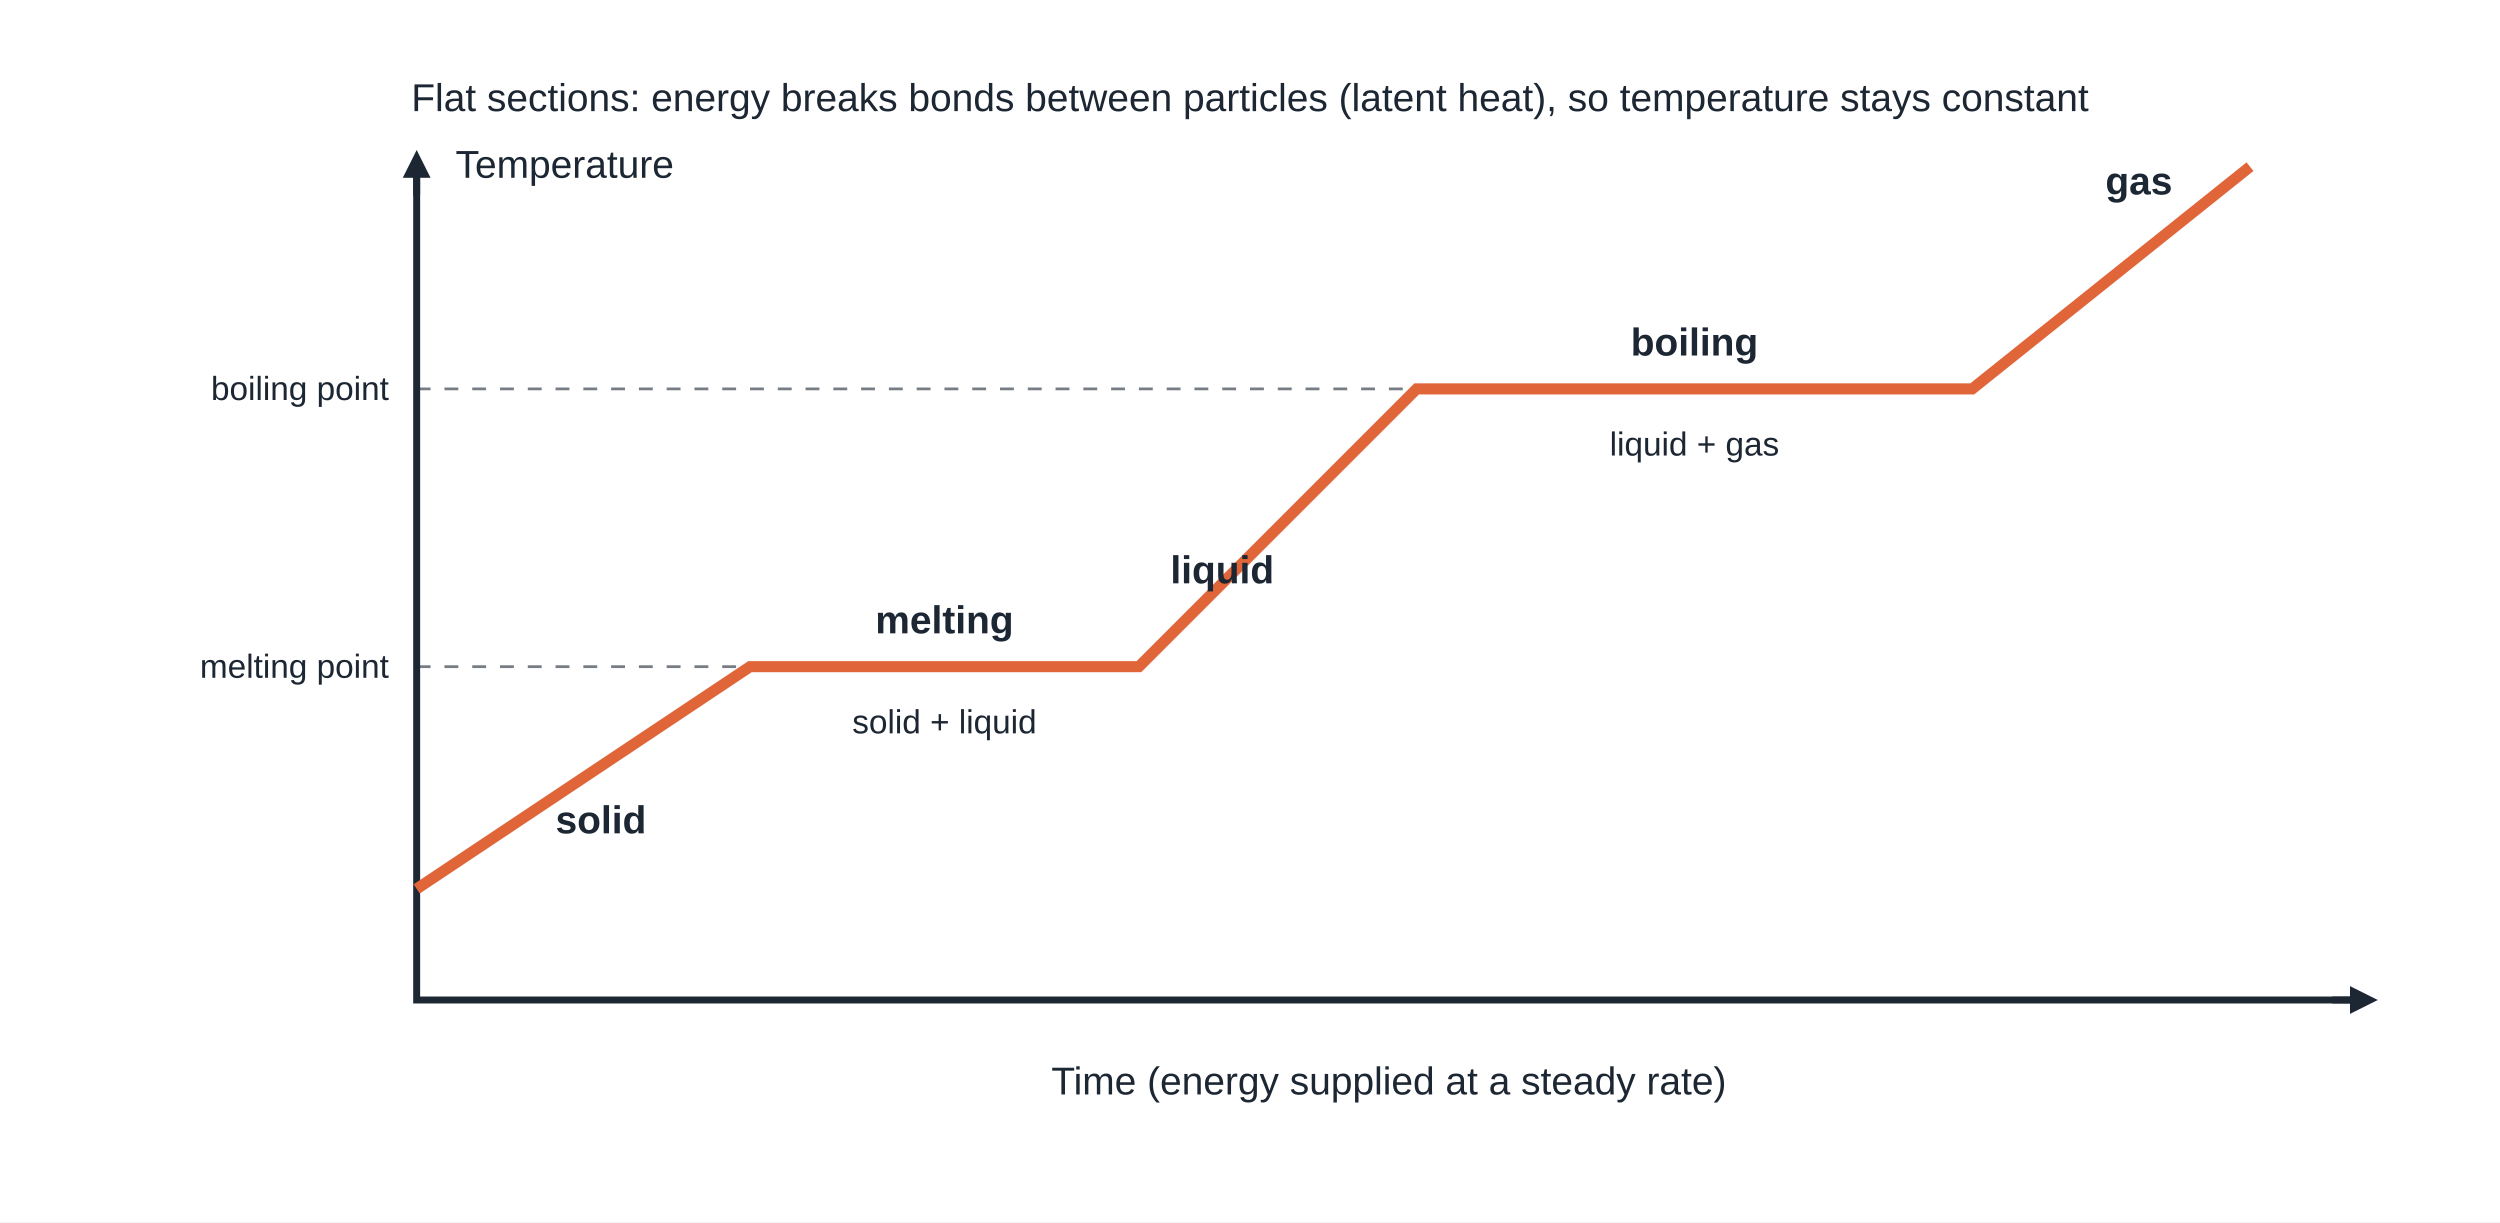
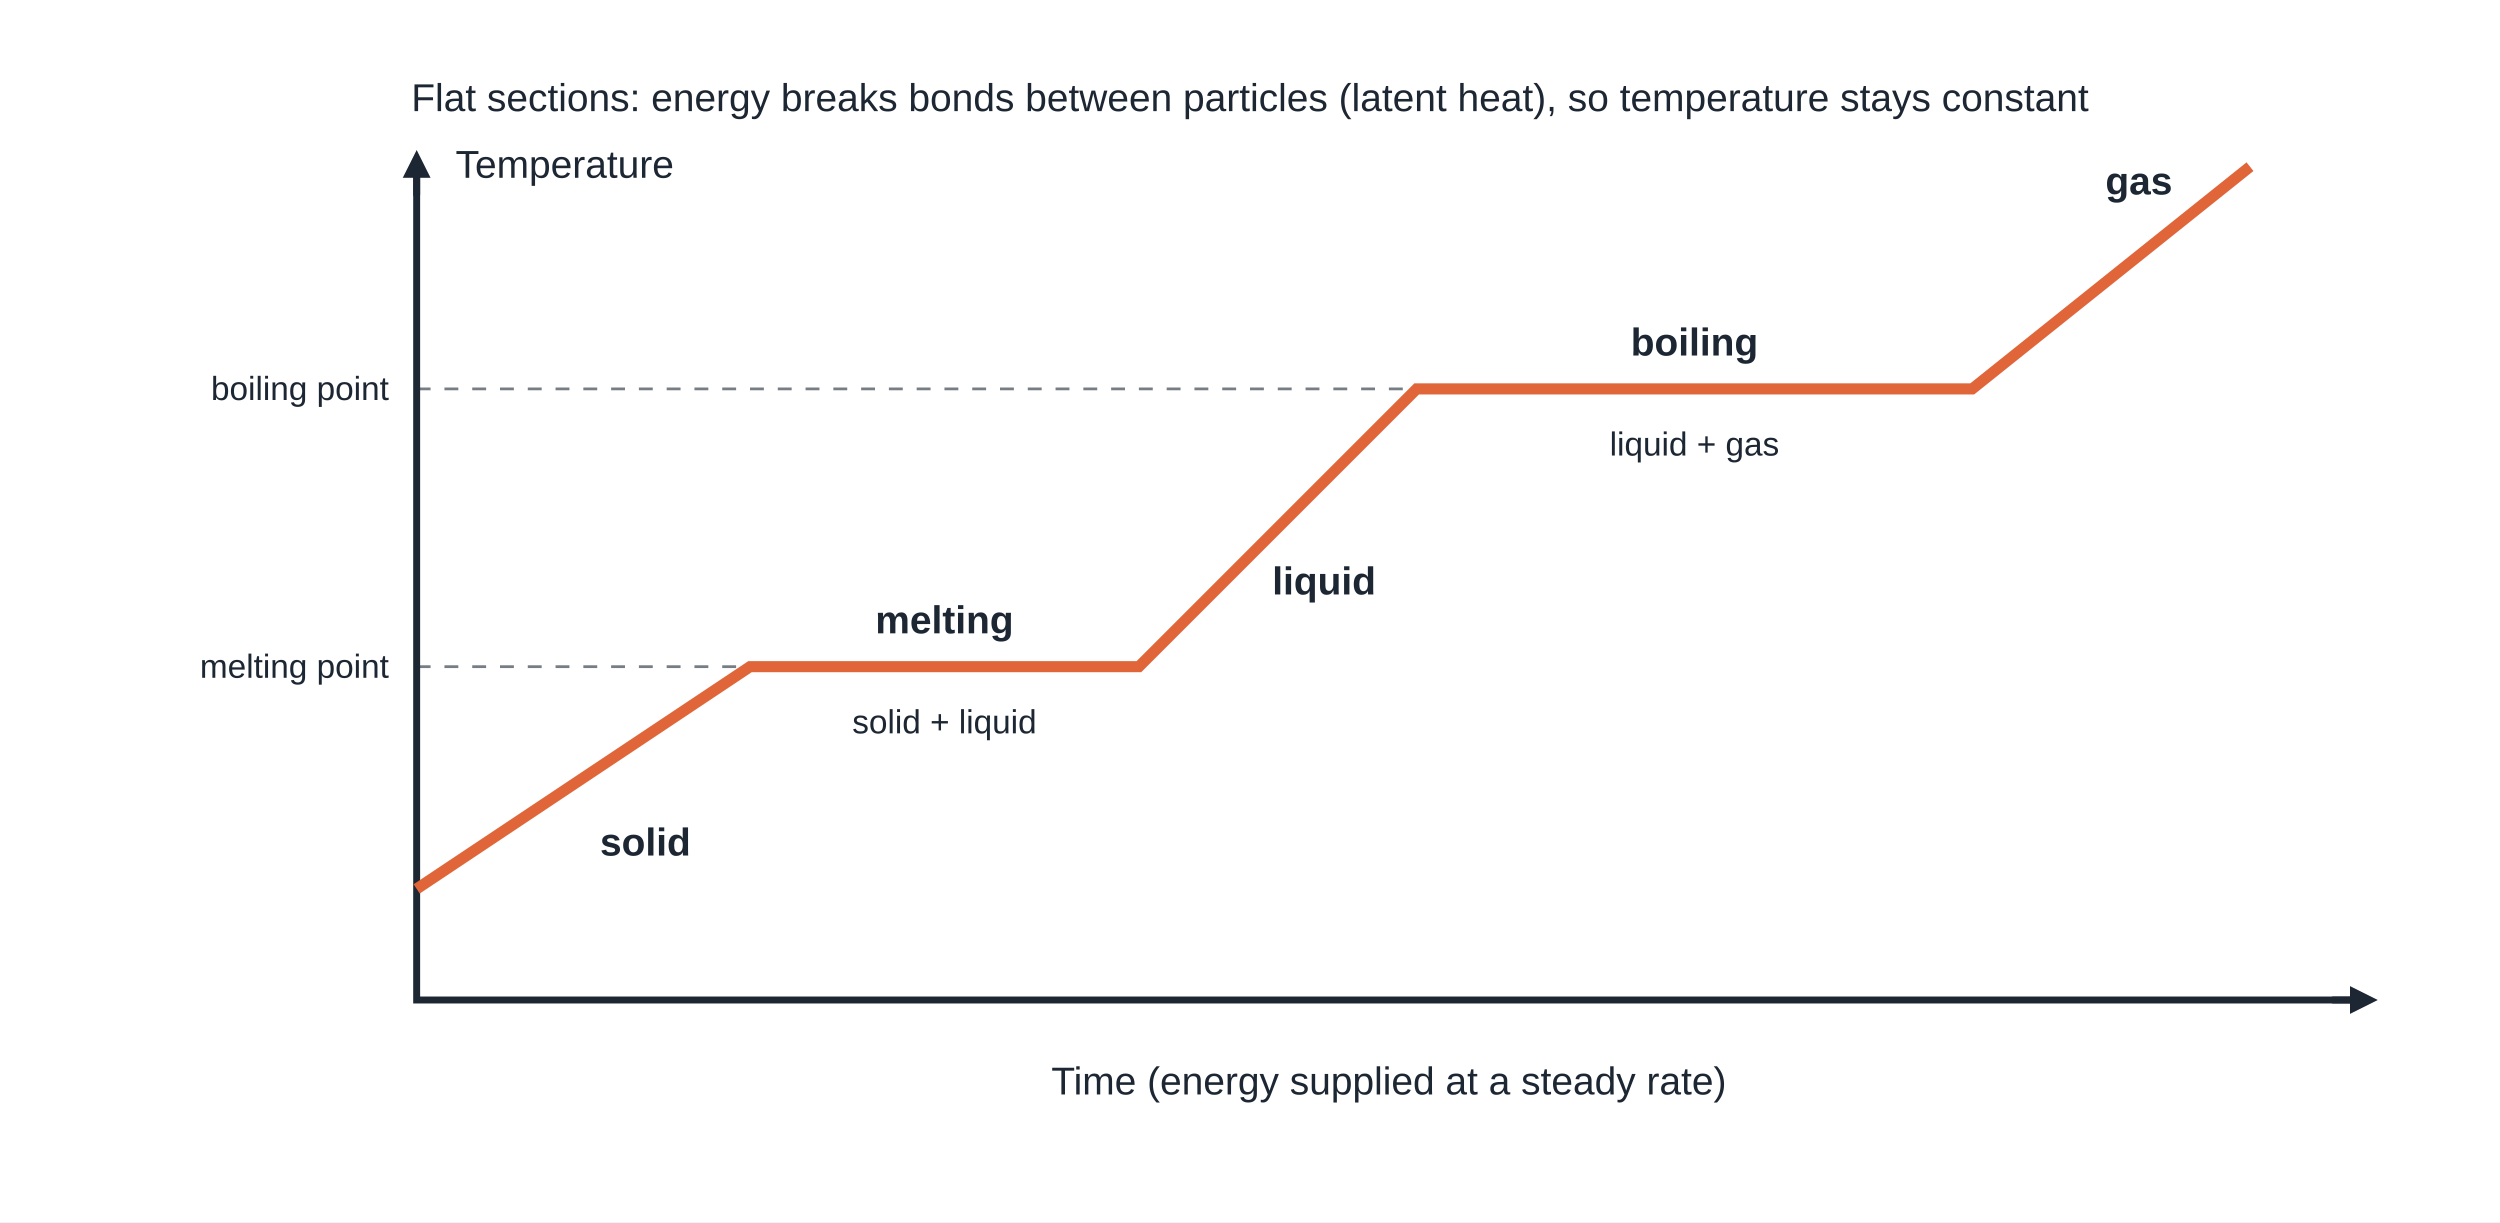
<svg xmlns="http://www.w3.org/2000/svg" viewBox="0 0 900 440" role="img" aria-label="Heating curve showing melting and boiling at constant temperature" width="900" height="440" font-family="Arial, Helvetica, sans-serif" color="#1d2733">
  <rect x="0" y="0" width="900" height="440" fill="#ffffff" />
  <defs />
  <path d="M150 60V360H850" stroke="#1d2733" stroke-width="2.5" fill="none" />
  <path d="M150.0 70.0L150.0 64.0" stroke="#1d2733" stroke-width="2.5" fill="none" stroke-linecap="round" />
  <path d="M150.0 54.0L155.0 64.0L145.0 64.0Z" fill="#1d2733" />
  <path d="M840.0 360.0L846.0 360.0" stroke="#1d2733" stroke-width="2.5" fill="none" stroke-linecap="round" />
  <path d="M856.0 360.0L846.0 365.0L846.0 355.0Z" fill="#1d2733" />
  <text x="500.0" y="394.0" font-size="14" text-anchor="middle" class="sf-lab" fill="#1d2733">Time (energy supplied at a steady rate)</text>
  <text x="164.0" y="64.0" font-size="14" text-anchor="start" class="sf-lab" fill="#1d2733">Temperature</text>
  <path d="M150 320L270 240L410 240L510 140L710 140L810 60" stroke="#e0663a" stroke-width="4" fill="none" />
  <path d="M150 240H270M150 140H510" stroke="#1d2733" stroke-dasharray="5 5" opacity=".6" />
  <text x="140.0" y="244.0" font-size="12" text-anchor="end" class="sf-lab" fill="#1d2733">melting point</text>
  <text x="140.0" y="144.0" font-size="12" text-anchor="end" class="sf-lab" fill="#1d2733">boiling point</text>
-   <text x="200.0" y="300.0" font-size="14" text-anchor="start" class="sf-lab" fill="#1d2733" font-weight="700">solid</text>
+   <text x="216.0" y="308.0" font-size="14" text-anchor="start" class="sf-lab" fill="#1d2733" font-weight="700">solid</text>
  <text x="340.0" y="228.0" font-size="14" text-anchor="middle" class="sf-lab" fill="#1d2733" font-weight="700">melting</text>
  <text x="340.0" y="264.0" font-size="12" text-anchor="middle" class="sf-lab" fill="#1d2733">solid + liquid</text>
-   <text x="440.0" y="210.0" font-size="14" text-anchor="middle" class="sf-lab" fill="#1d2733" font-weight="700">liquid</text>
+   <text x="458.0" y="214.0" font-size="14" text-anchor="start" class="sf-lab" fill="#1d2733" font-weight="700">liquid</text>
  <text x="610.0" y="128.0" font-size="14" text-anchor="middle" class="sf-lab" fill="#1d2733" font-weight="700">boiling</text>
  <text x="610.0" y="164.0" font-size="12" text-anchor="middle" class="sf-lab" fill="#1d2733">liquid + gas</text>
  <text x="770.0" y="70.0" font-size="14" text-anchor="middle" class="sf-lab" fill="#1d2733" font-weight="700">gas</text>
  <text x="450.0" y="40.0" font-size="14" text-anchor="middle" class="sf-lab" fill="#1d2733">Flat sections: energy breaks bonds between particles (latent heat), so temperature stays constant</text>
</svg>
